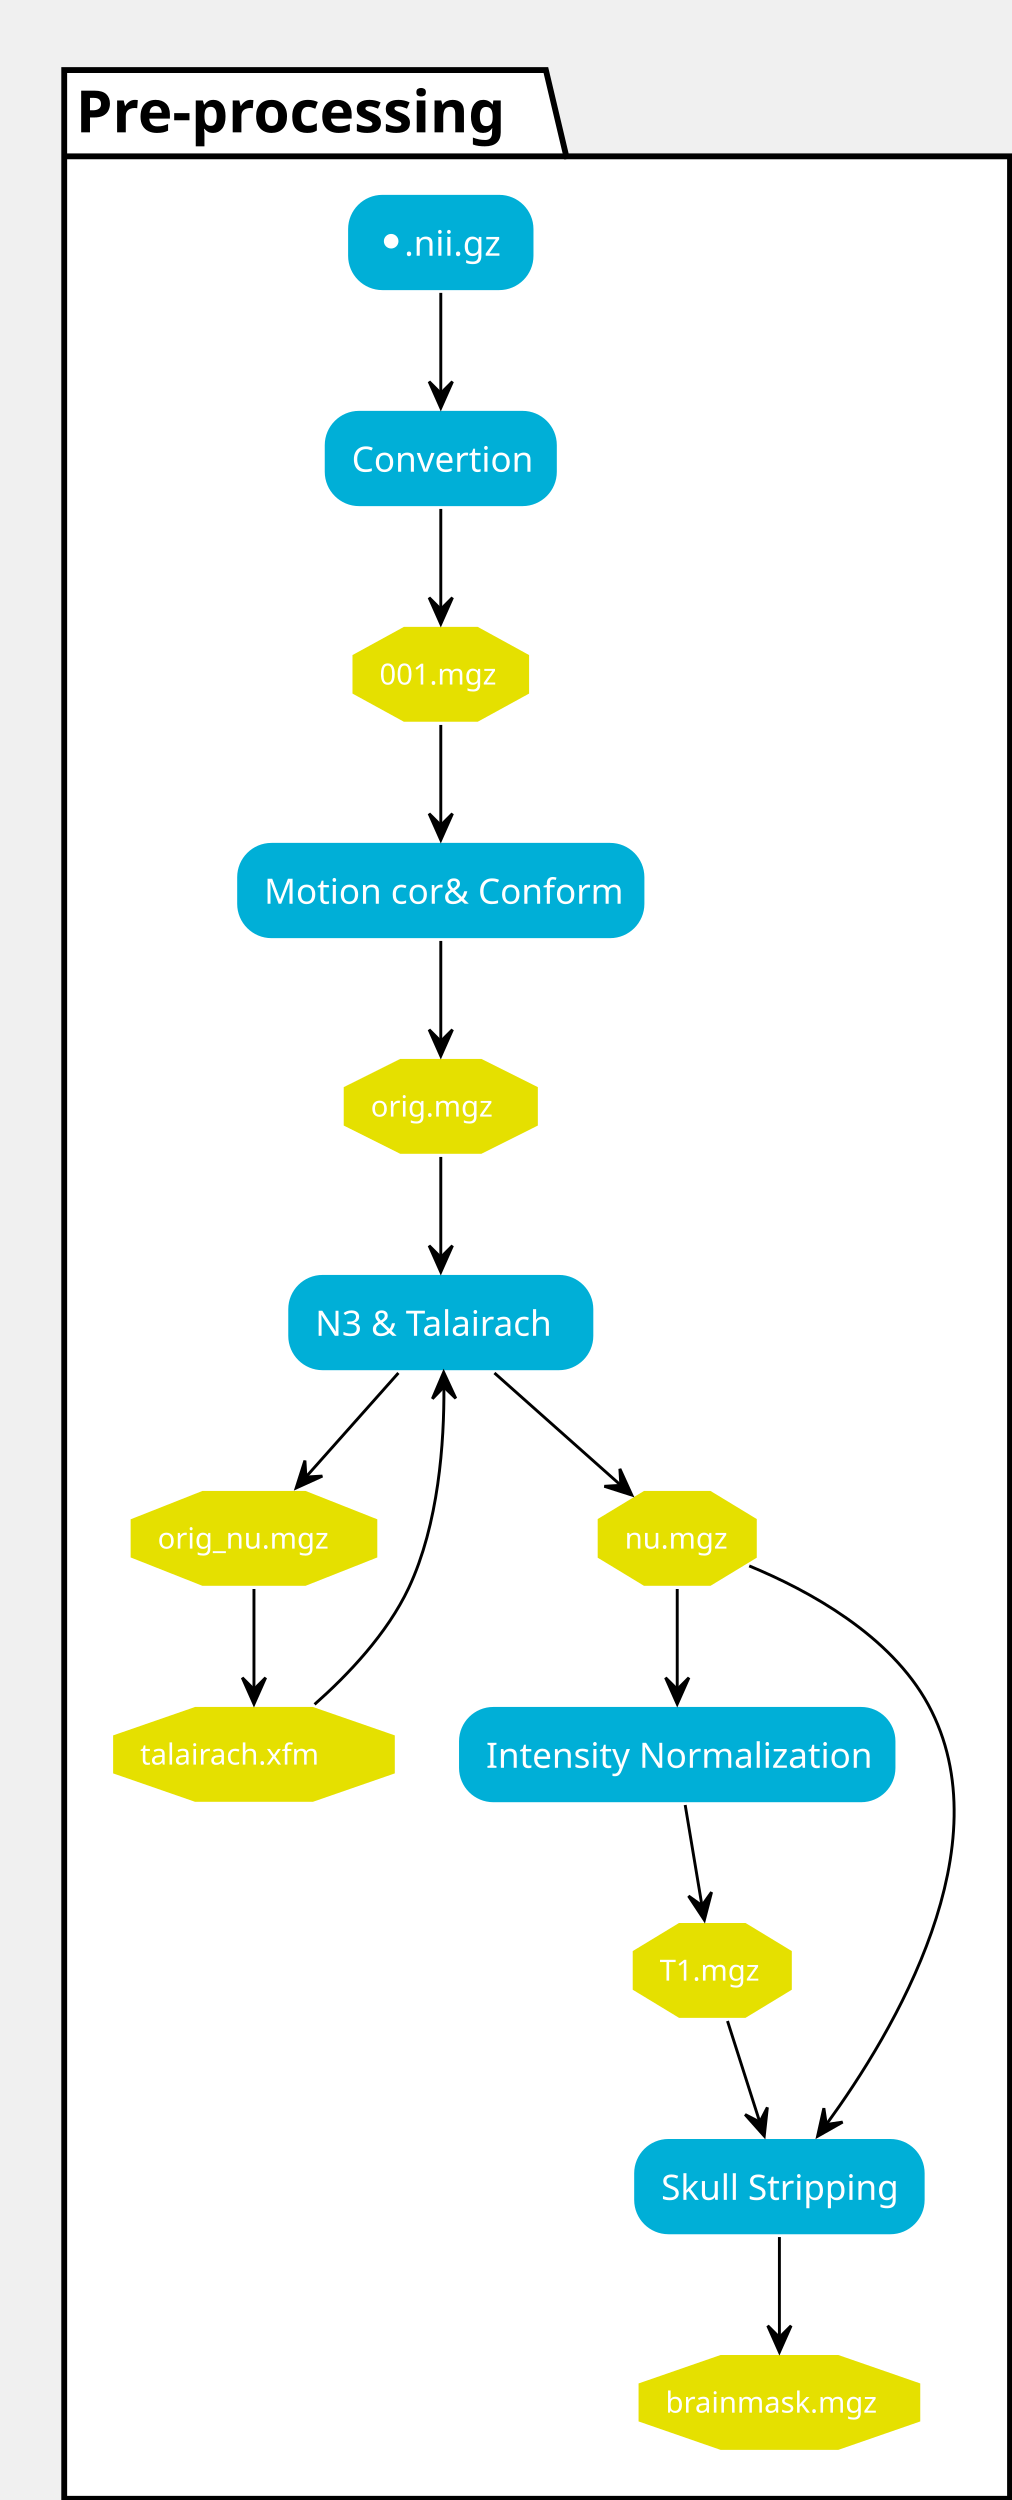
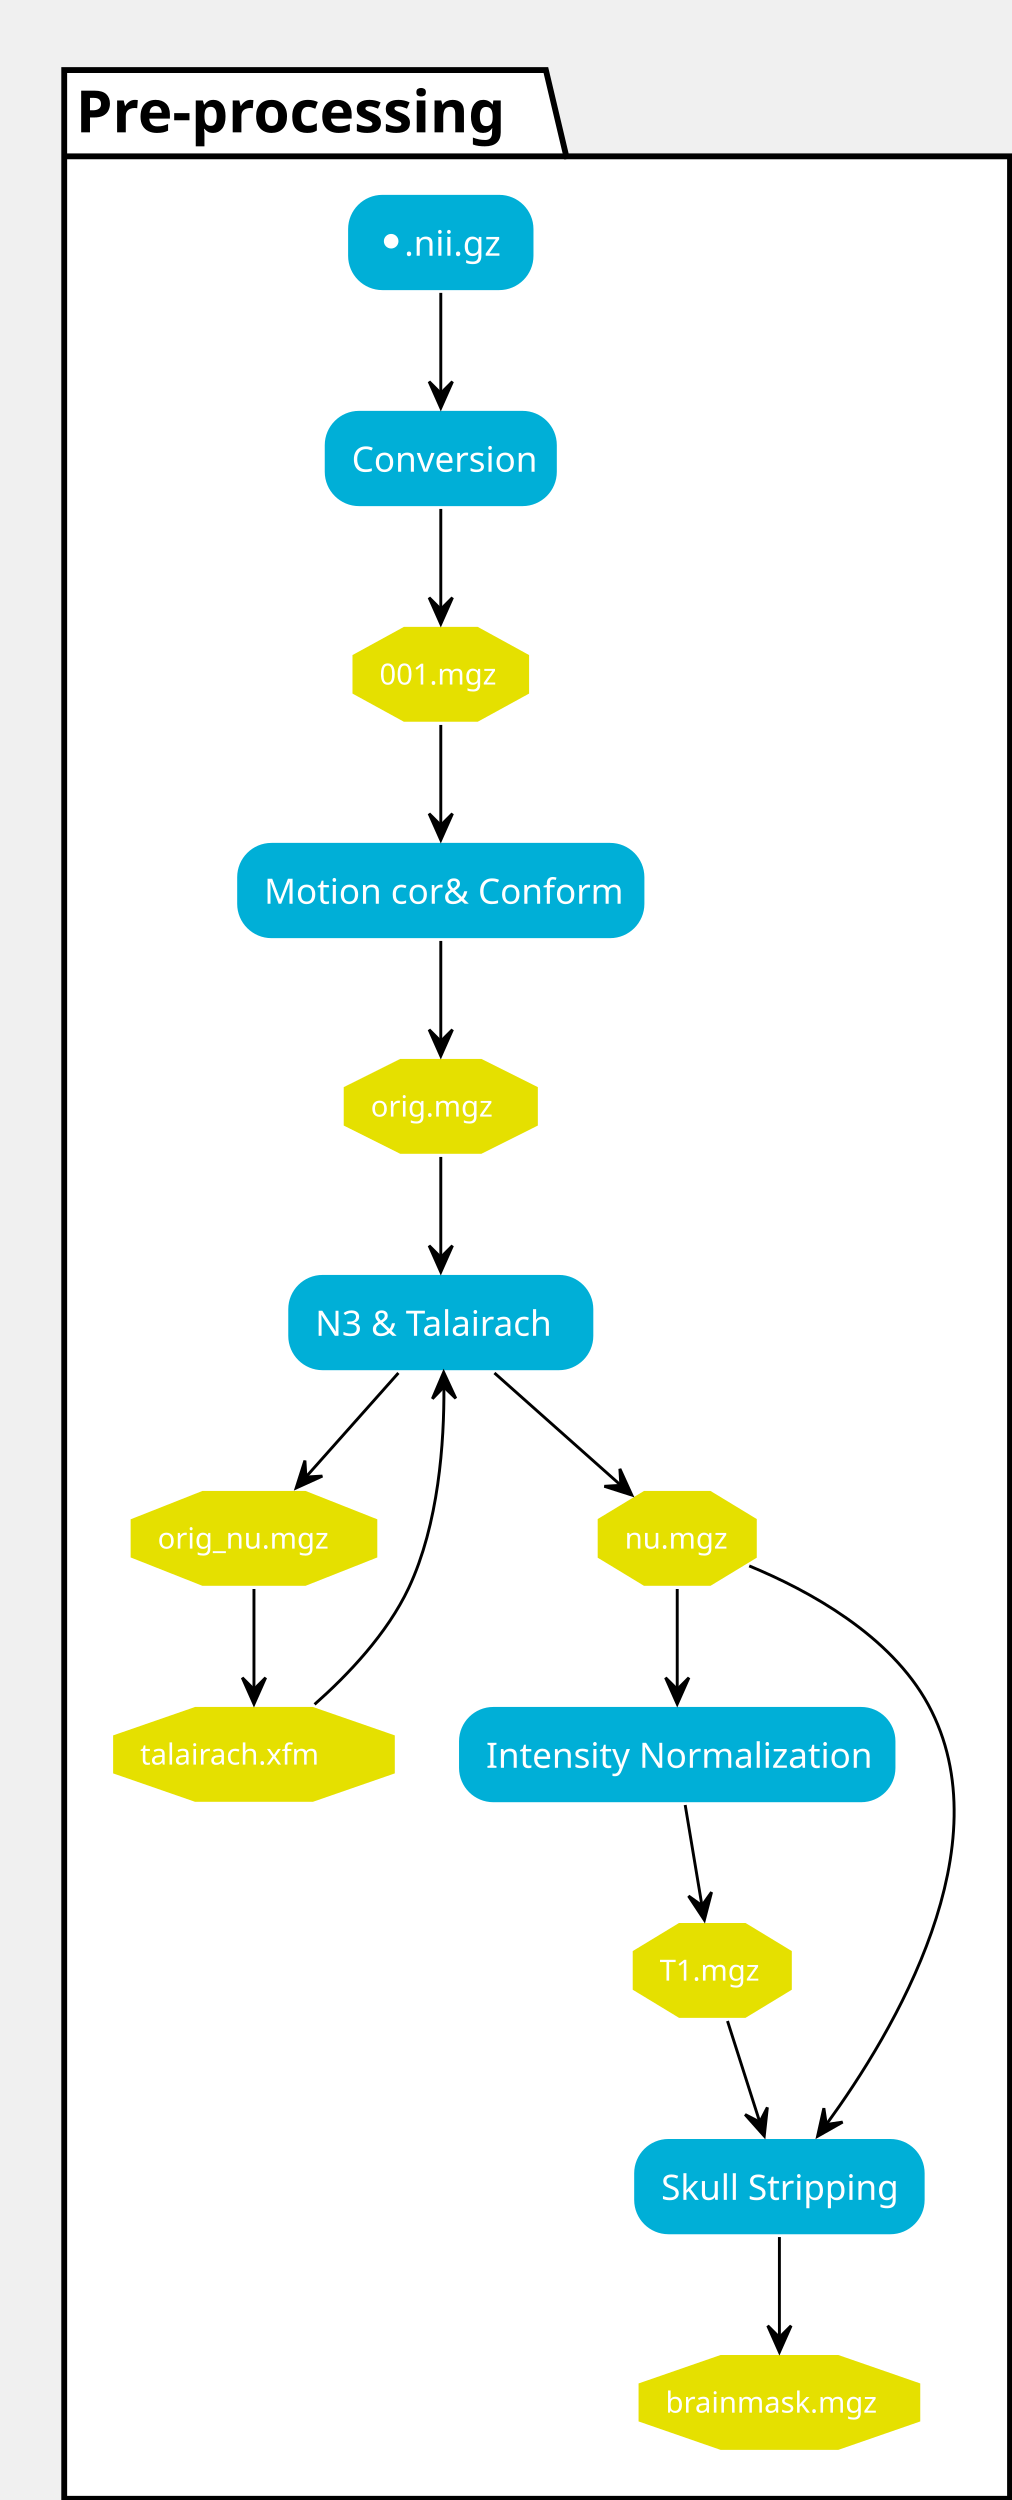
<svg xmlns="http://www.w3.org/2000/svg" height="971.655px" style="width:393px;height:971px;" version="1.1" viewBox="0 0 393 971" width="393.424px">
  <defs />
  <g>
    <polygon fill="#FFFFFF" points="24.943,27.211,212.018,27.211,219.955,60.72,392.29,60.72,392.29,970.521,24.943,970.521,24.943,27.211" style="stroke: #000000; stroke-width: 2.268;" />
    <line style="stroke: #000000; stroke-width: 2.268;" x1="24.943" x2="219.955" y1="60.72" y2="60.72" />
    <text fill="#000000" font-family="sans-serif" font-size="22.676" font-weight="bold" lengthAdjust="spacingAndGlyphs" textLength="180.272" x="29.479" y="51.401">Pre-processing</text>
    <rect fill="#00AFD7" height="38.699" rx="14.172" ry="14.172" style="stroke: #FFFFFF; stroke-width: 1.701;" width="73.696" x="134.354" y="74.83" />
    <ellipse cx="151.927" cy="93.688" fill="#FFFFFF" rx="2.834" ry="2.834" style="stroke: #FFFFFF; stroke-width: 0.0;" />
    <text fill="#FFFFFF" font-family="Nexa Light" font-size="13.605" lengthAdjust="spacingAndGlyphs" textLength="39.682" x="157.03" y="99.322">.nii.gz</text>
    <rect fill="#00AFD7" height="38.699" rx="14.172" ry="14.172" style="stroke: #FFFFFF; stroke-width: 1.701;" width="91.837" x="125.283" y="158.73" />
-     <text fill="#FFFFFF" font-family="Nexa Light" font-size="13.605" lengthAdjust="spacingAndGlyphs" textLength="69.161" x="136.621" y="183.222">Convertion</text>
+     <text fill="#FFFFFF" font-family="Nexa Light" font-size="13.605" lengthAdjust="spacingAndGlyphs" textLength="69.161" x="136.621" y="183.222">Conversion</text>
    <polygon fill="#E5E000" points="206.349,269.889,206.349,253.921,185.761,242.63,156.643,242.63,136.054,253.921,136.054,269.889,156.643,281.179,185.761,281.179,206.349,269.889" style="stroke: #FFFFFF; stroke-width: 1.701;" />
    <text fill="#FFFFFF" font-family="Fira Mono for Powerline" font-size="11.338" lengthAdjust="spacingAndGlyphs" textLength="47.619" x="147.392" y="265.873">001.mgz</text>
    <rect fill="#00AFD7" height="38.699" rx="14.172" ry="14.172" style="stroke: #FFFFFF; stroke-width: 1.701;" width="159.864" x="91.27" y="326.531" />
    <text fill="#FFFFFF" font-family="Nexa Light" font-size="13.605" lengthAdjust="spacingAndGlyphs" textLength="137.188" x="102.608" y="351.022">Motion cor&amp; Conform</text>
    <polygon fill="#E5E000" points="209.751,437.689,209.751,421.721,187.169,410.431,155.235,410.431,132.653,421.721,132.653,437.689,155.235,448.98,187.169,448.98,209.751,437.689" style="stroke: #FFFFFF; stroke-width: 1.701;" />
    <text fill="#FFFFFF" font-family="Fira Mono for Powerline" font-size="11.338" lengthAdjust="spacingAndGlyphs" textLength="54.422" x="143.991" y="433.673">orig.mgz</text>
    <rect fill="#00AFD7" height="38.699" rx="14.172" ry="14.172" style="stroke: #FFFFFF; stroke-width: 1.701;" width="120.181" x="111.111" y="494.331" />
    <text fill="#FFFFFF" font-family="Nexa Light" font-size="13.605" lengthAdjust="spacingAndGlyphs" textLength="97.506" x="122.449" y="518.823">N3 &amp; Talairach</text>
    <polygon fill="#E5E000" points="147.392,605.49,147.392,589.521,118.834,578.231,78.445,578.231,49.887,589.521,49.887,605.49,78.445,616.78,118.834,616.78,147.392,605.49" style="stroke: #FFFFFF; stroke-width: 1.701;" />
    <text fill="#FFFFFF" font-family="Fira Mono for Powerline" font-size="11.338" lengthAdjust="spacingAndGlyphs" textLength="74.83" x="61.224" y="601.474">orig_nu.mgz</text>
    <polygon fill="#E5E000" points="154.195,689.39,154.195,673.422,121.651,662.131,75.628,662.131,43.084,673.422,43.084,689.39,75.628,700.68,121.651,700.68,154.195,689.39" style="stroke: #FFFFFF; stroke-width: 1.701;" />
    <text fill="#FFFFFF" font-family="Fira Mono for Powerline" font-size="11.338" lengthAdjust="spacingAndGlyphs" textLength="88.435" x="54.422" y="685.374">talairach.xfm</text>
    <polygon fill="#E5E000" points="294.785,605.49,294.785,589.521,276.188,578.231,249.889,578.231,231.292,589.521,231.292,605.49,249.889,616.78,276.188,616.78,294.785,605.49" style="stroke: #FFFFFF; stroke-width: 1.701;" />
    <text fill="#FFFFFF" font-family="Fira Mono for Powerline" font-size="11.338" lengthAdjust="spacingAndGlyphs" textLength="40.816" x="242.63" y="601.474">nu.mgz</text>
    <rect fill="#00AFD7" height="38.699" rx="14.172" ry="14.172" style="stroke: #FFFFFF; stroke-width: 1.701;" width="171.202" x="177.438" y="662.131" />
    <text fill="#FFFFFF" font-family="Nexa Light" font-size="13.605" lengthAdjust="spacingAndGlyphs" textLength="148.526" x="188.775" y="686.623">Intensity Normalization</text>
    <polygon fill="#E5E000" points="308.39,773.29,308.39,757.322,289.794,746.032,263.494,746.032,244.898,757.322,244.898,773.29,263.494,784.581,289.794,784.581,308.39,773.29" style="stroke: #FFFFFF; stroke-width: 1.701;" />
    <text fill="#FFFFFF" font-family="Fira Mono for Powerline" font-size="11.338" lengthAdjust="spacingAndGlyphs" textLength="40.816" x="256.236" y="769.274">T1.mgz</text>
    <rect fill="#00AFD7" height="38.699" rx="14.172" ry="14.172" style="stroke: #FFFFFF; stroke-width: 1.701;" width="114.513" x="245.465" y="829.932" />
    <text fill="#FFFFFF" font-family="Nexa Light" font-size="13.605" lengthAdjust="spacingAndGlyphs" textLength="91.837" x="256.803" y="854.423">Skull Stripping</text>
    <polygon fill="#E5E000" points="358.277,941.09,358.277,925.123,325.732,913.832,279.71,913.832,247.166,925.123,247.166,941.09,279.71,952.381,325.732,952.381,358.277,941.09" style="stroke: #FFFFFF; stroke-width: 1.701;" />
    <text fill="#FFFFFF" font-family="Fira Mono for Powerline" font-size="11.338" lengthAdjust="spacingAndGlyphs" textLength="88.435" x="258.503" y="937.075">brainmask.mgz</text>
    <path d="M171.202,113.762 C171.202,125.243 171.202,140.118 171.202,152.543 " fill="none" style="stroke: #000000; stroke-width: 1.134;" />
    <polygon fill="#000000" points="171.202,158.421,175.737,148.217,171.202,152.752,166.667,148.217,171.202,158.421" style="stroke: #000000; stroke-width: 1.134;" />
    <path d="M171.202,197.662 C171.202,209.143 171.202,224.018 171.202,236.443 " fill="none" style="stroke: #000000; stroke-width: 1.134;" />
    <polygon fill="#000000" points="171.202,242.321,175.737,232.117,171.202,236.652,166.667,232.117,171.202,242.321" style="stroke: #000000; stroke-width: 1.134;" />
    <path d="M171.202,281.562 C171.202,293.043 171.202,307.918 171.202,320.344 " fill="none" style="stroke: #000000; stroke-width: 1.134;" />
    <polygon fill="#000000" points="171.202,326.221,175.737,316.017,171.202,320.552,166.667,316.017,171.202,326.221" style="stroke: #000000; stroke-width: 1.134;" />
    <path d="M171.202,365.463 C171.202,376.943 171.202,391.819 171.202,404.244 " fill="none" style="stroke: #000000; stroke-width: 1.134;" />
    <polygon fill="#000000" points="171.202,410.121,175.737,399.917,171.202,404.452,166.667,399.917,171.202,410.121" style="stroke: #000000; stroke-width: 1.134;" />
    <path d="M171.202,449.363 C171.202,460.844 171.202,475.719 171.202,488.144 " fill="none" style="stroke: #000000; stroke-width: 1.134;" />
    <polygon fill="#000000" points="171.202,494.022,175.737,483.817,171.202,488.353,166.667,483.817,171.202,494.022" style="stroke: #000000; stroke-width: 1.134;" />
    <path d="M154.736,533.263 C144.16,545.161 130.342,560.705 119.068,573.39 " fill="none" style="stroke: #000000; stroke-width: 1.134;" />
    <polygon fill="#000000" points="115.04,577.922,125.208,573.307,118.806,573.684,118.429,567.282,115.04,577.922" style="stroke: #000000; stroke-width: 1.134;" />
    <path d="M98.639,617.163 C98.639,628.644 98.639,643.519 98.639,655.944 " fill="none" style="stroke: #000000; stroke-width: 1.134;" />
    <polygon fill="#000000" points="98.639,661.822,103.175,651.618,98.639,656.153,94.104,651.618,98.639,661.822" style="stroke: #000000; stroke-width: 1.134;" />
    <path d="M122.179,661.979 C135.202,650.48 150.396,634.495 158.73,616.78 C170.398,591.981 172.556,560.217 172.414,538.766 " fill="none" style="stroke: #000000; stroke-width: 1.134;" />
    <polygon fill="#000000" points="172.319,533.005,167.95,543.281,172.411,538.673,177.019,543.133,172.319,533.005" style="stroke: #000000; stroke-width: 1.134;" />
    <path d="M192.041,533.263 C206.621,546.222 226.067,563.508 240.921,576.711 " fill="none" style="stroke: #000000; stroke-width: 1.134;" />
    <polygon fill="#000000" points="245.372,580.669,240.757,570.5,241.135,576.903,234.732,577.28,245.372,580.669" style="stroke: #000000; stroke-width: 1.134;" />
    <path d="M263.038,617.163 C263.038,628.644 263.038,643.519 263.038,655.944 " fill="none" style="stroke: #000000; stroke-width: 1.134;" />
    <polygon fill="#000000" points="263.038,661.822,267.574,651.618,263.038,656.153,258.503,651.618,263.038,661.822" style="stroke: #000000; stroke-width: 1.134;" />
    <path d="M266.126,701.063 C268.04,712.544 270.518,727.419 272.59,739.845 " fill="none" style="stroke: #000000; stroke-width: 1.134;" />
    <polygon fill="#000000" points="273.569,745.722,276.366,734.912,272.638,740.13,267.419,736.402,273.569,745.722" style="stroke: #000000; stroke-width: 1.134;" />
    <path d="M290.994,608.197 C314.279,617.816 345.909,635.138 360.544,662.131 C390.151,716.741 347.466,788.753 321.014,825.05 " fill="none" style="stroke: #000000; stroke-width: 1.134;" />
    <polygon fill="#000000" points="317.557,829.719,327.274,824.217,320.93,825.163,319.984,818.819,317.557,829.719" style="stroke: #000000; stroke-width: 1.134;" />
    <path d="M282.561,784.964 C286.262,796.549 291.067,811.591 295.058,824.083 " fill="none" style="stroke: #000000; stroke-width: 1.134;" />
    <polygon fill="#000000" points="296.828,829.622,298.043,818.522,295.103,824.222,289.403,821.282,296.828,829.622" style="stroke: #000000; stroke-width: 1.134;" />
    <path d="M302.721,868.864 C302.721,880.345 302.721,895.22 302.721,907.645 " fill="none" style="stroke: #000000; stroke-width: 1.134;" />
    <polygon fill="#000000" points="302.721,913.522,307.256,903.318,302.721,907.853,298.186,903.318,302.721,913.522" style="stroke: #000000; stroke-width: 1.134;" />
  </g>
</svg>
